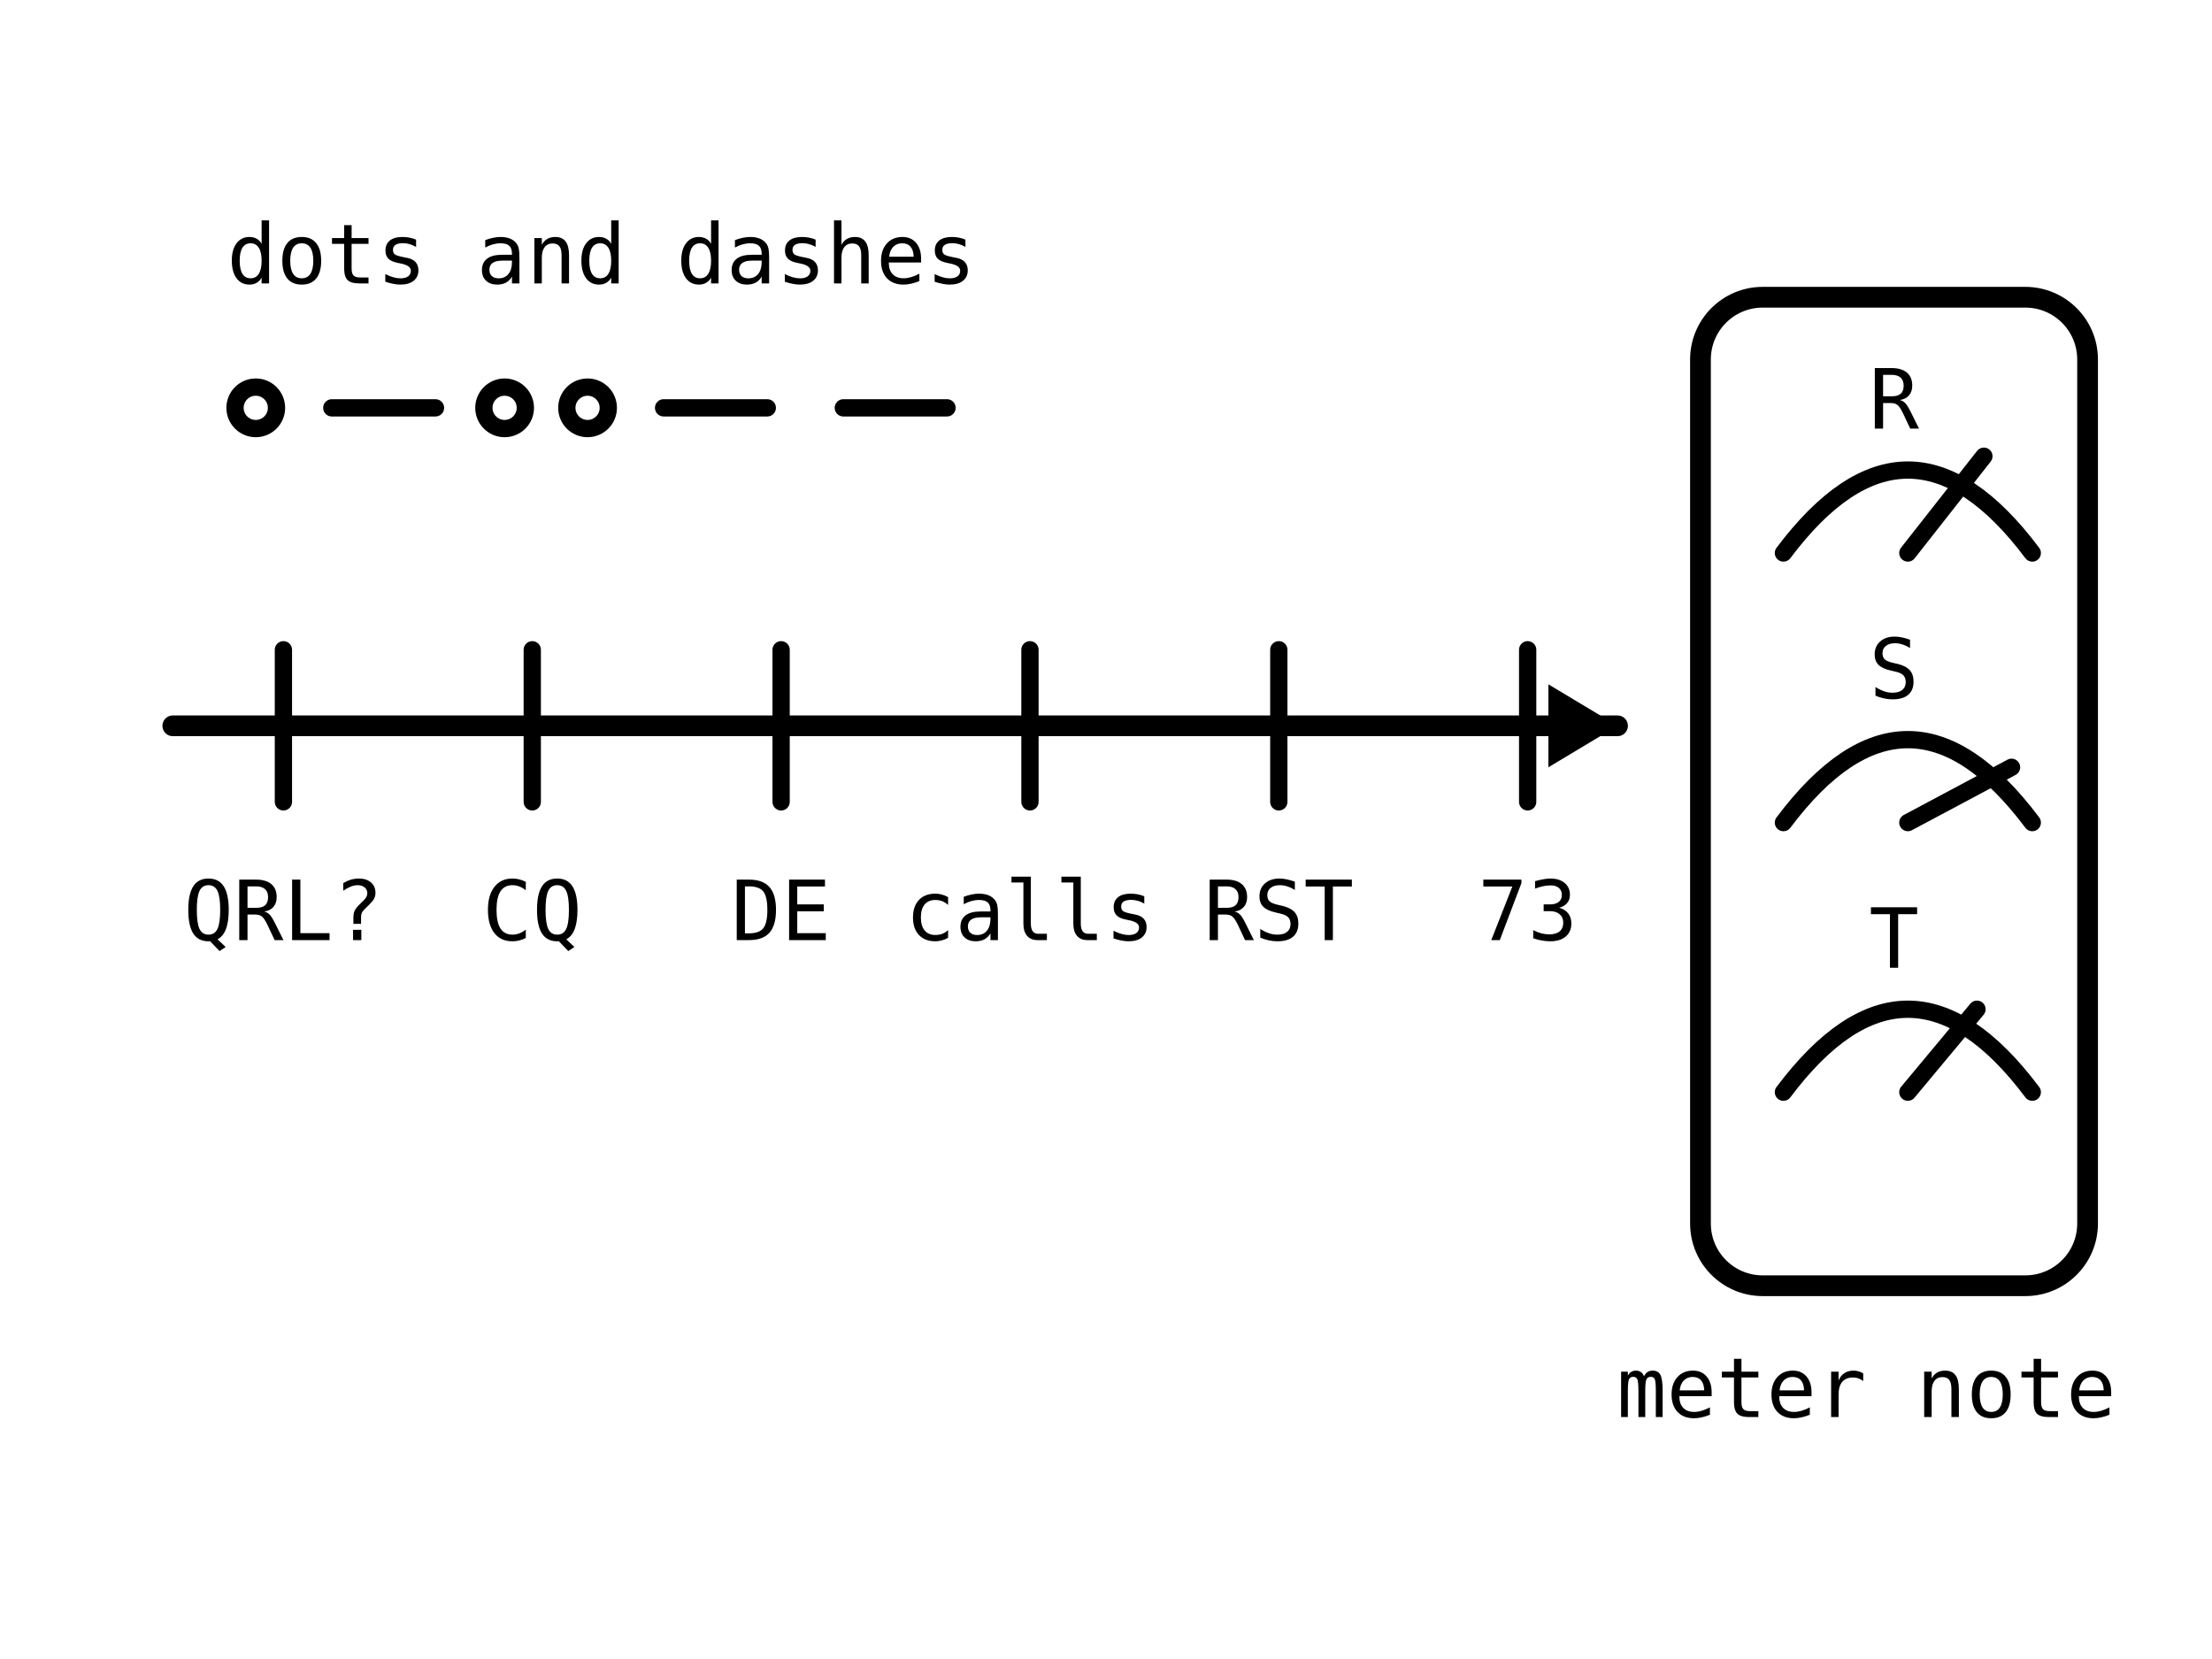
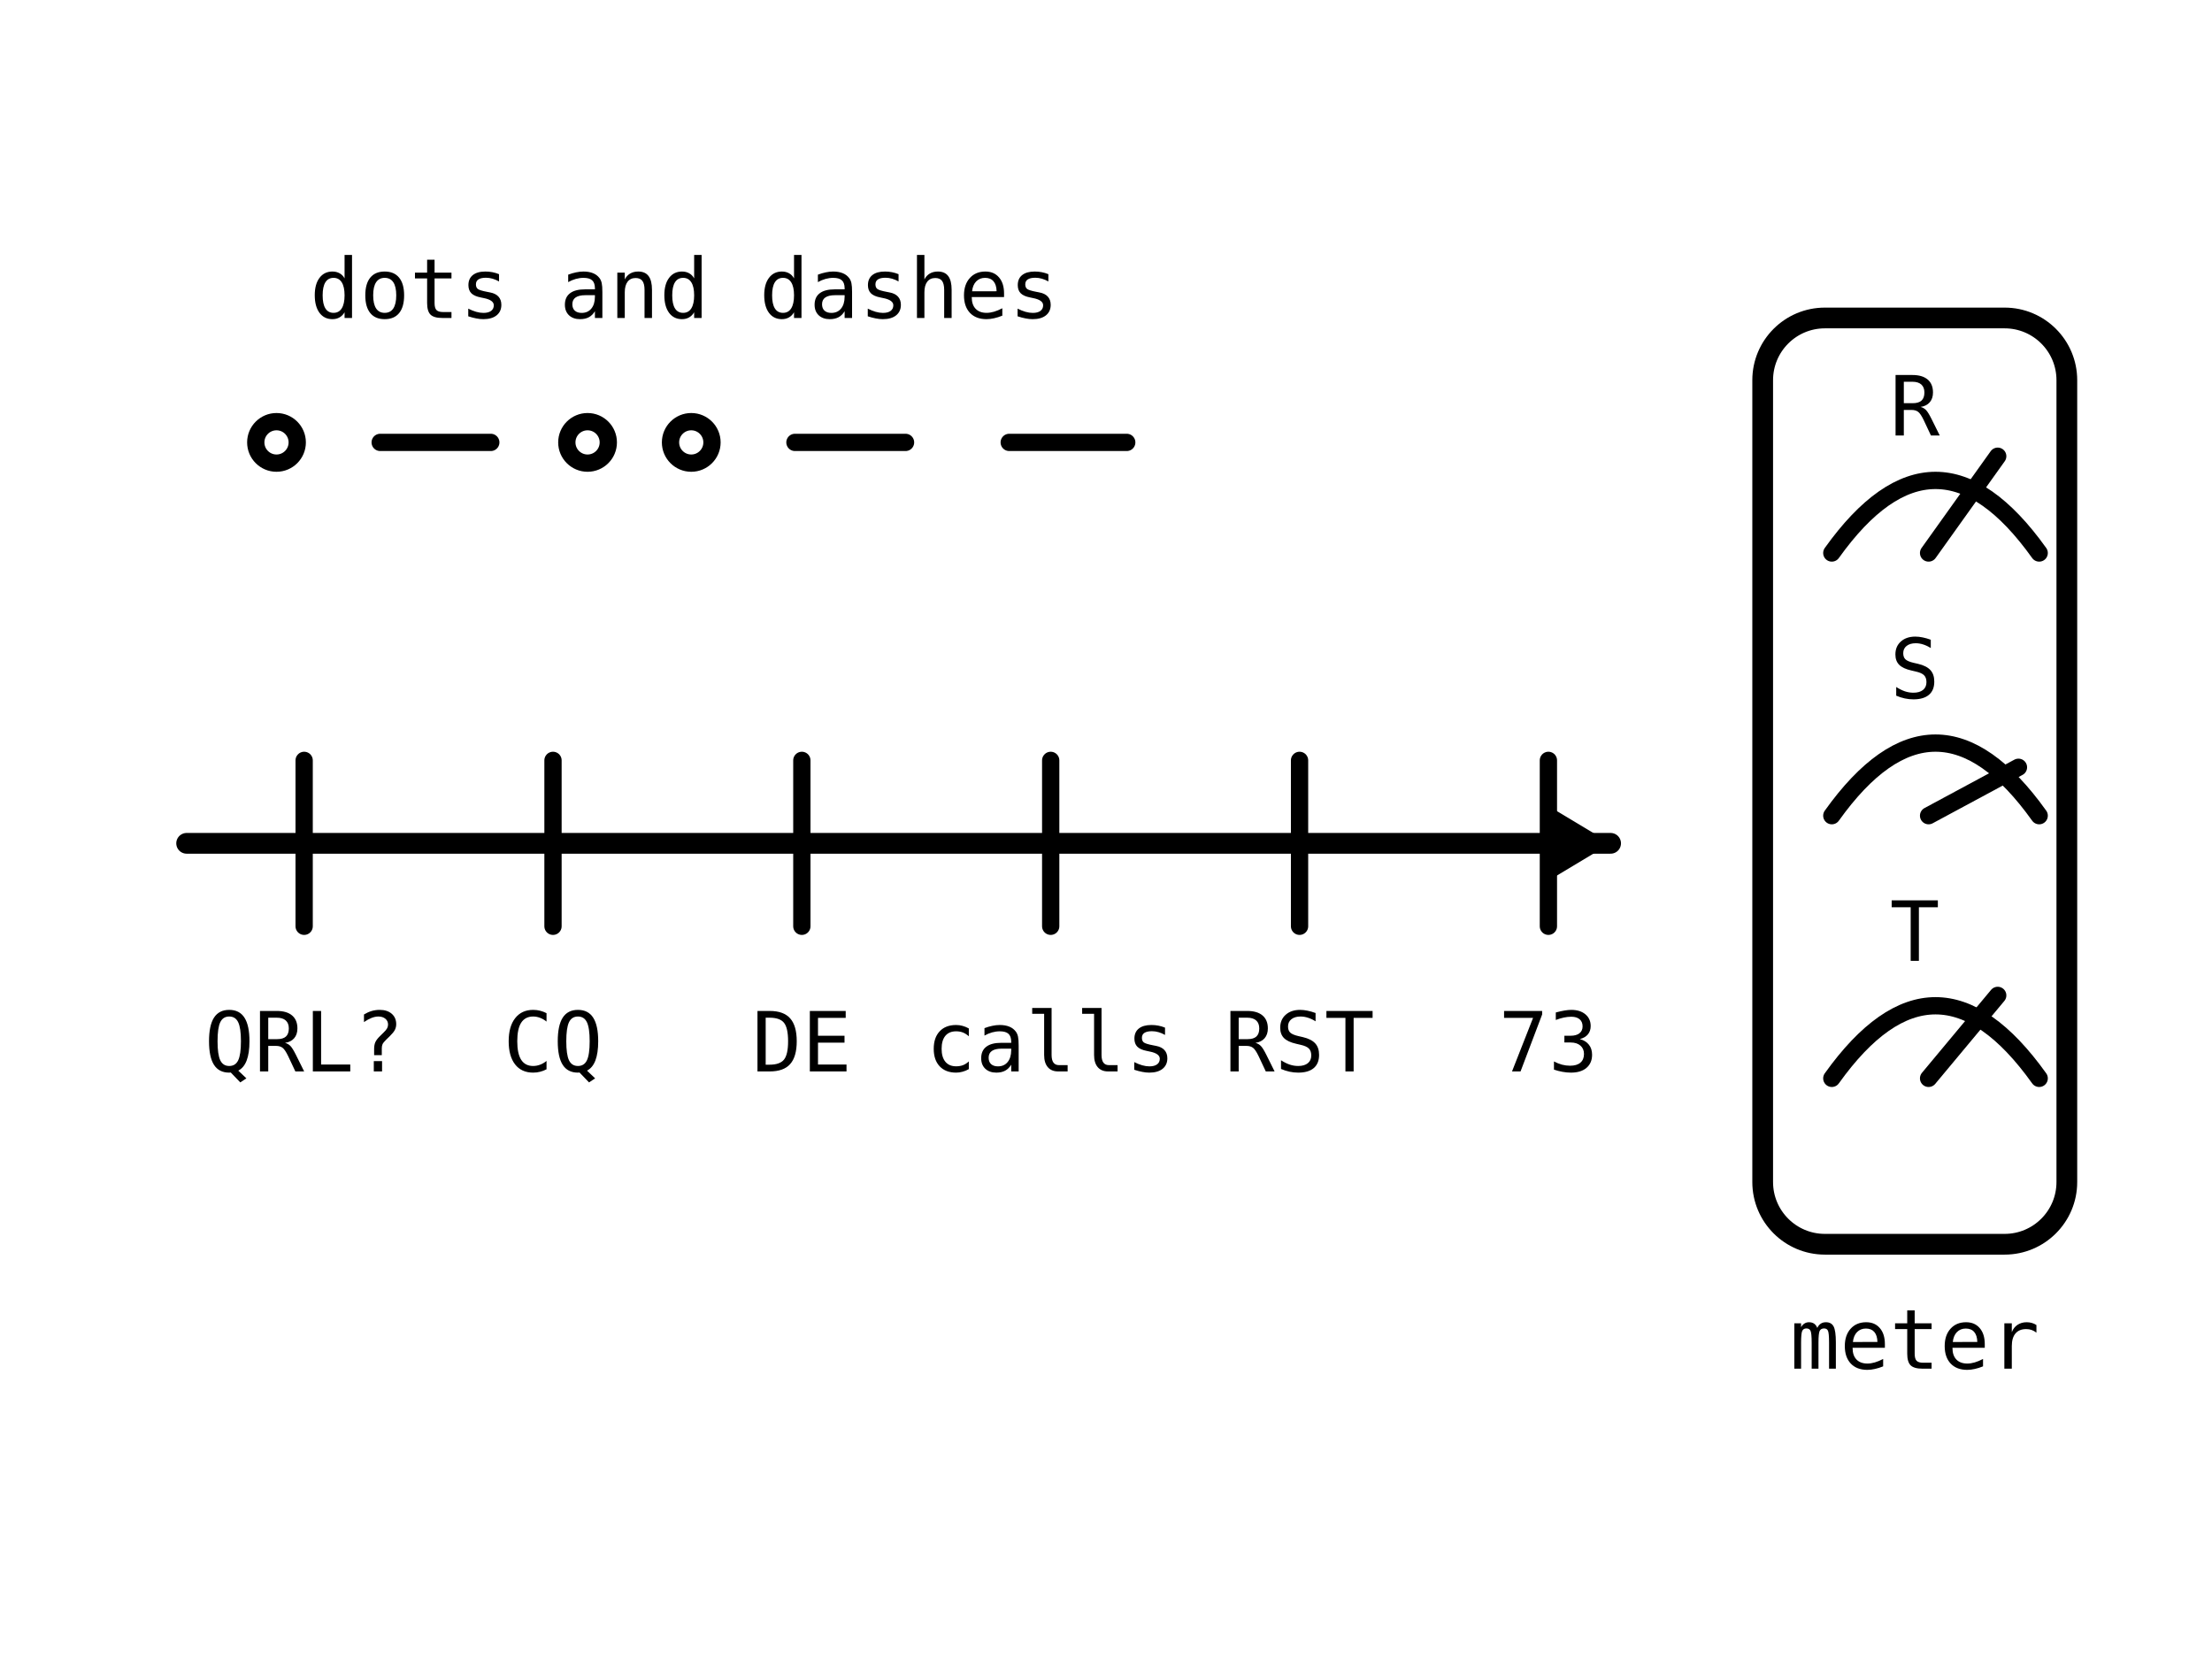
<svg xmlns="http://www.w3.org/2000/svg" id="morse-rst-contact-flow" viewBox="0 0 640 480" role="img">
  <g fill="none" stroke="currentColor" stroke-linecap="round" stroke-linejoin="round">
-     <line x1="50" y1="210" x2="468" y2="210" stroke-width="6" />
-     <polygon points="468,210 448,198 448,222" fill="currentColor" stroke="none" />
-     <line x1="82" y1="188" x2="82" y2="232" stroke-width="5" />
-     <line x1="154" y1="188" x2="154" y2="232" stroke-width="5" />
-     <line x1="226" y1="188" x2="226" y2="232" stroke-width="5" />
-     <line x1="298" y1="188" x2="298" y2="232" stroke-width="5" />
-     <line x1="370" y1="188" x2="370" y2="232" stroke-width="5" />
-     <line x1="442" y1="188" x2="442" y2="232" stroke-width="5" />
-     <circle cx="74" cy="118" r="6" stroke-width="5" />
-     <line x1="96" y1="118" x2="126" y2="118" stroke-width="5" />
-     <circle cx="146" cy="118" r="6" stroke-width="5" />
-     <circle cx="170" cy="118" r="6" stroke-width="5" />
-     <line x1="192" y1="118" x2="222" y2="118" stroke-width="5" />
-     <line x1="244" y1="118" x2="274" y2="118" stroke-width="5" />
-     <rect x="492" y="86" width="112" height="286" rx="18" ry="18" stroke-width="6" />
-     <path d="M516 160 C540 128 564 128 588 160" stroke-width="5" />
-     <path d="M516 238 C540 206 564 206 588 238" stroke-width="5" />
-     <path d="M516 316 C540 284 564 284 588 316" stroke-width="5" />
-     <line x1="552" y1="160" x2="574" y2="132" stroke-width="5" />
-     <line x1="552" y1="238" x2="582" y2="222" stroke-width="5" />
-     <line x1="552" y1="316" x2="572" y2="292" stroke-width="5" />
+     <line x1="54" y1="244" x2="466" y2="244" stroke-width="6" />
+     <polygon points="466,244 446,232 446,256" fill="currentColor" stroke="none" />
+     <line x1="88" y1="220" x2="88" y2="268" stroke-width="5" />
+     <line x1="160" y1="220" x2="160" y2="268" stroke-width="5" />
+     <line x1="232" y1="220" x2="232" y2="268" stroke-width="5" />
+     <line x1="304" y1="220" x2="304" y2="268" stroke-width="5" />
+     <line x1="376" y1="220" x2="376" y2="268" stroke-width="5" />
+     <line x1="448" y1="220" x2="448" y2="268" stroke-width="5" />
+     <circle cx="80" cy="128" r="6" stroke-width="5" />
+     <line x1="110" y1="128" x2="142" y2="128" stroke-width="5" />
+     <circle cx="170" cy="128" r="6" stroke-width="5" />
+     <circle cx="200" cy="128" r="6" stroke-width="5" />
+     <line x1="230" y1="128" x2="262" y2="128" stroke-width="5" />
+     <line x1="292" y1="128" x2="326" y2="128" stroke-width="5" />
+     <rect x="510" y="92" width="88" height="268" rx="18" ry="18" stroke-width="6" />
+     <path d="M530 160 C550 132 570 132 590 160" stroke-width="5" />
+     <path d="M530 236 C550 208 570 208 590 236" stroke-width="5" />
+     <path d="M530 312 C550 284 570 284 590 312" stroke-width="5" />
+     <line x1="558" y1="160" x2="578" y2="132" stroke-width="5" />
+     <line x1="558" y1="236" x2="584" y2="222" stroke-width="5" />
+     <line x1="558" y1="312" x2="578" y2="288" stroke-width="5" />
  </g>
  <g fill="currentColor" font-family="ui-monospace, SFMono-Regular, Menlo, Consolas, monospace" text-anchor="middle">
-     <text x="82" y="272" font-size="24">QRL?</text>
-     <text x="154" y="272" font-size="24">CQ</text>
-     <text x="226" y="272" font-size="24">DE</text>
-     <text x="298" y="272" font-size="24">calls</text>
-     <text x="370" y="272" font-size="24">RST</text>
-     <text x="442" y="272" font-size="24">73</text>
-     <text x="174" y="82" font-size="24">dots and dashes</text>
-     <text x="548" y="124" font-size="24">R</text>
-     <text x="548" y="202" font-size="24">S</text>
-     <text x="548" y="280" font-size="24">T</text>
-     <text x="540" y="410" font-size="24">meter note</text>
+     <text x="198" y="92" font-size="24">dots and dashes</text>
+     <text x="88" y="310" font-size="24">QRL?</text>
+     <text x="160" y="310" font-size="24">CQ</text>
+     <text x="232" y="310" font-size="24">DE</text>
+     <text x="304" y="310" font-size="24">calls</text>
+     <text x="376" y="310" font-size="24">RST</text>
+     <text x="448" y="310" font-size="24">73</text>
+     <text x="554" y="126" font-size="24">R</text>
+     <text x="554" y="202" font-size="24">S</text>
+     <text x="554" y="278" font-size="24">T</text>
+     <text x="554" y="396" font-size="24">meter</text>
  </g>
</svg>
